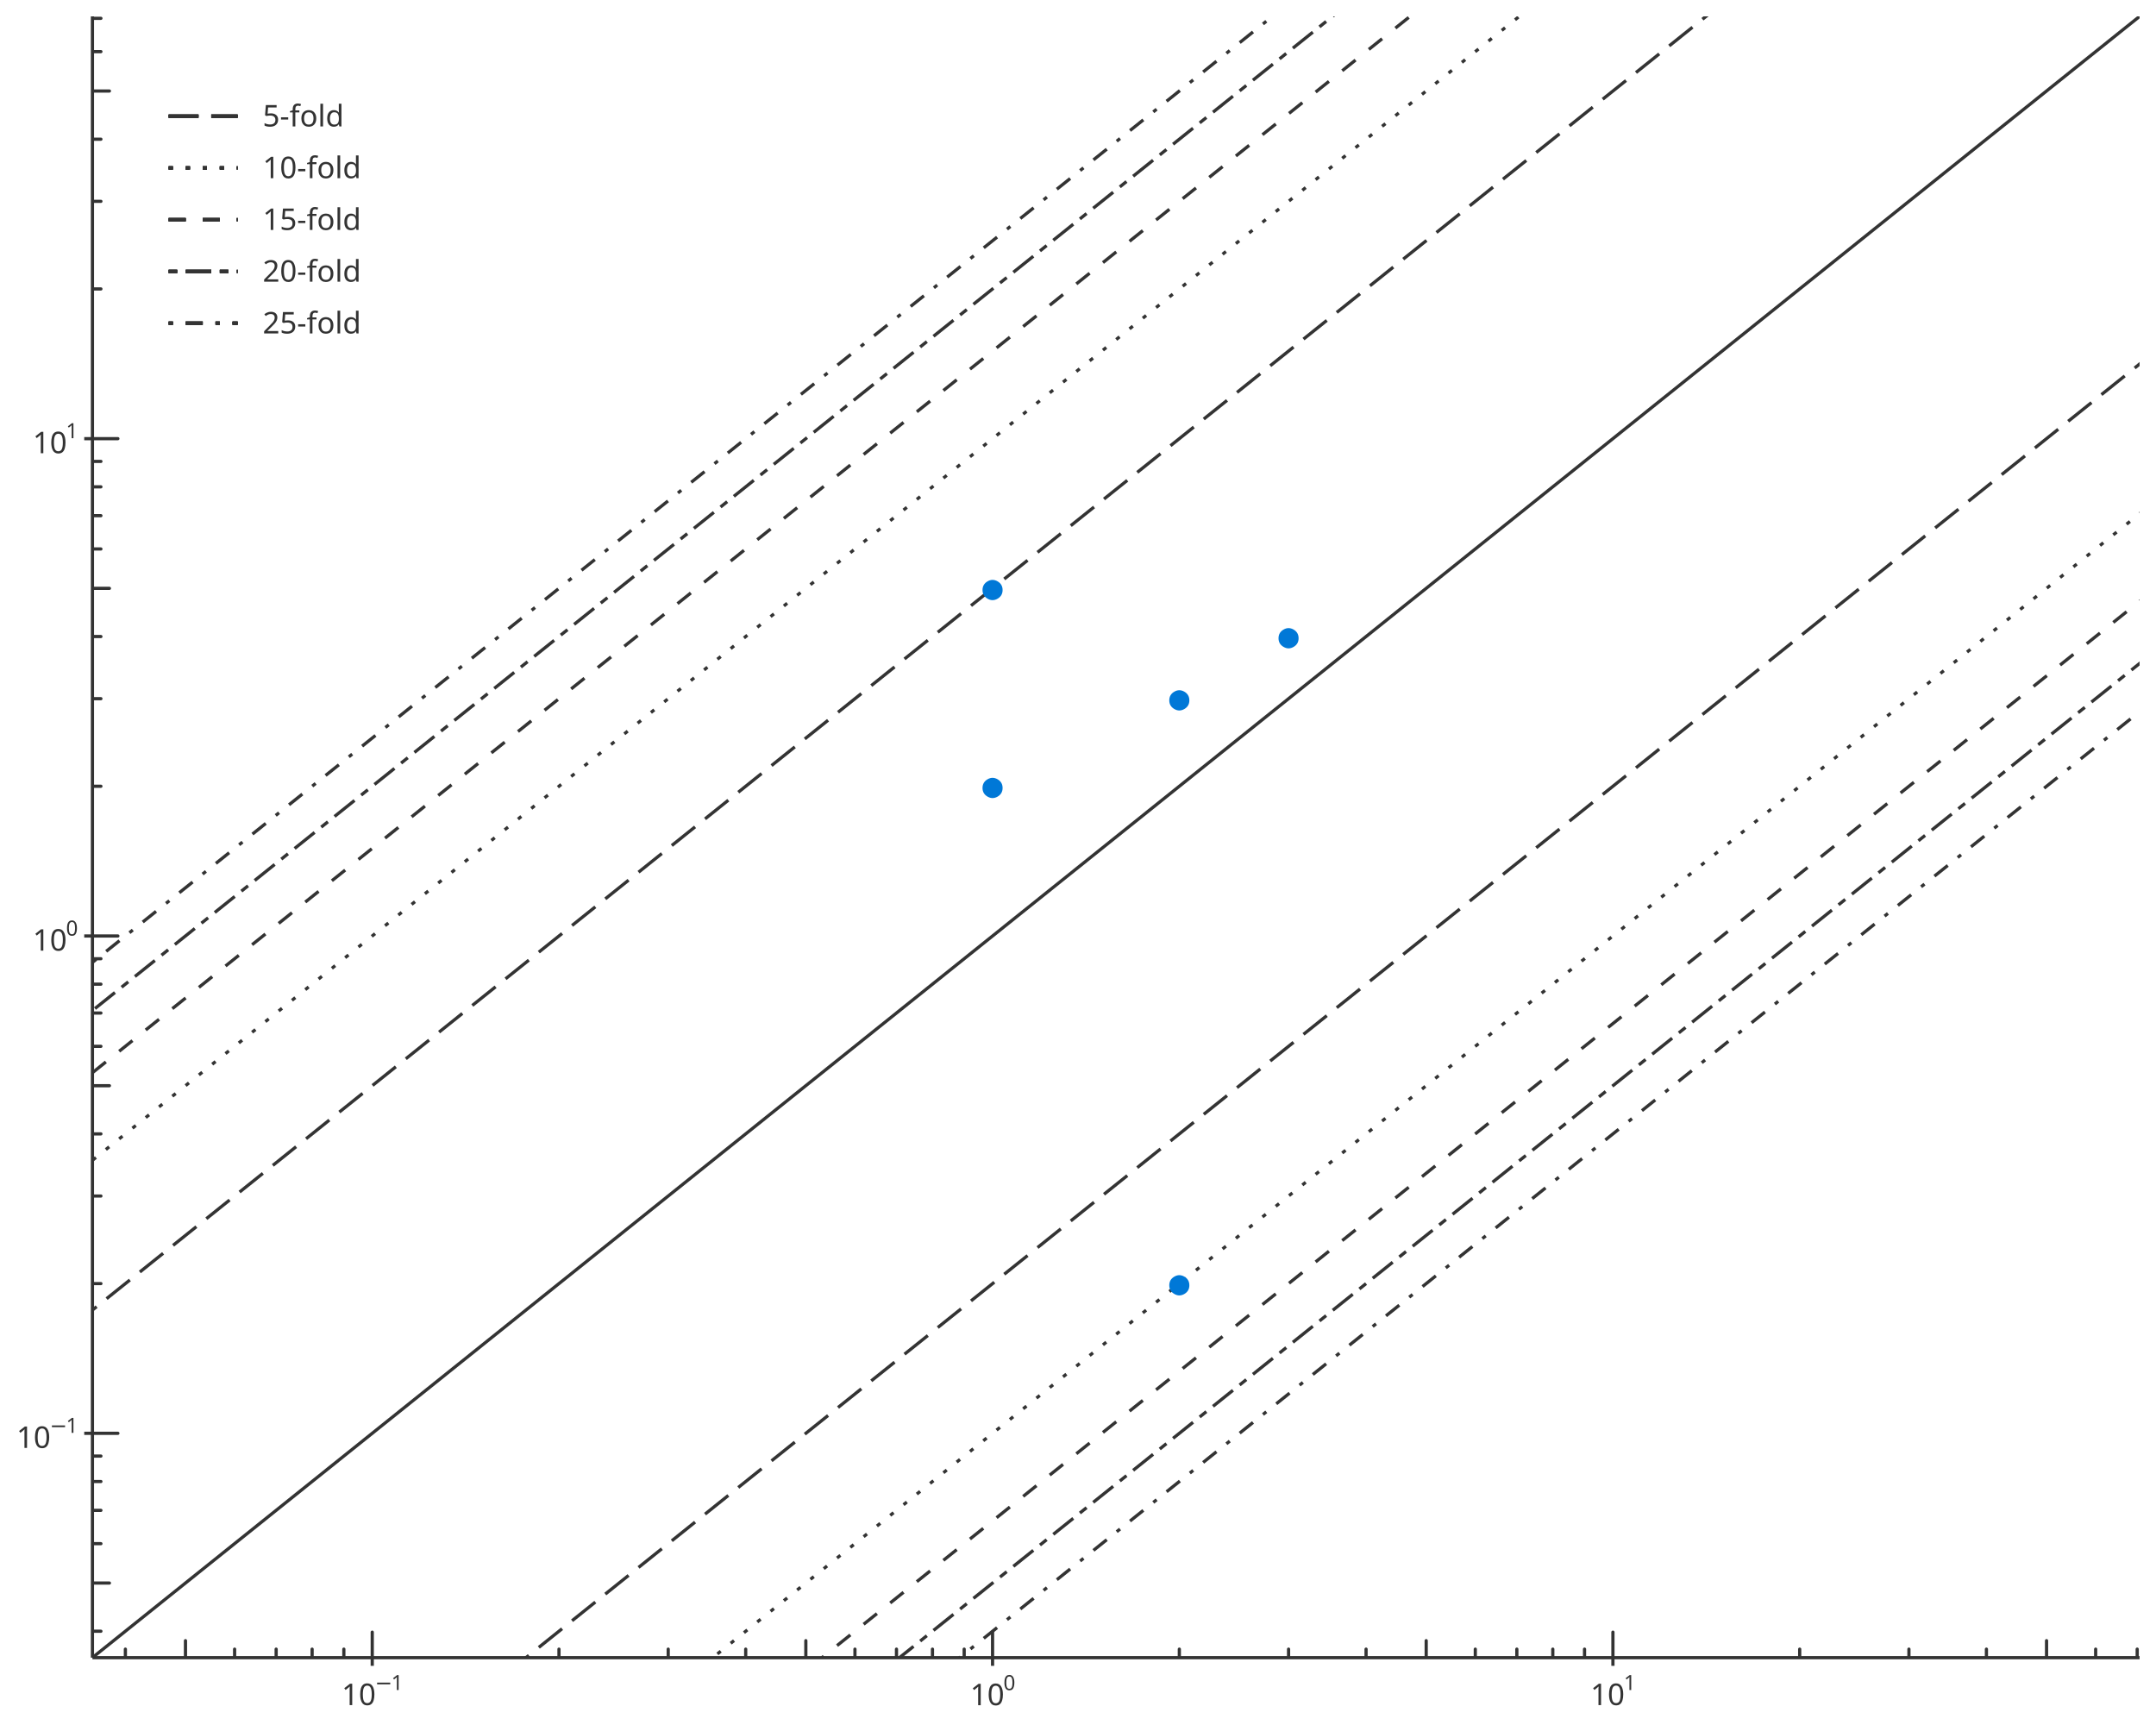
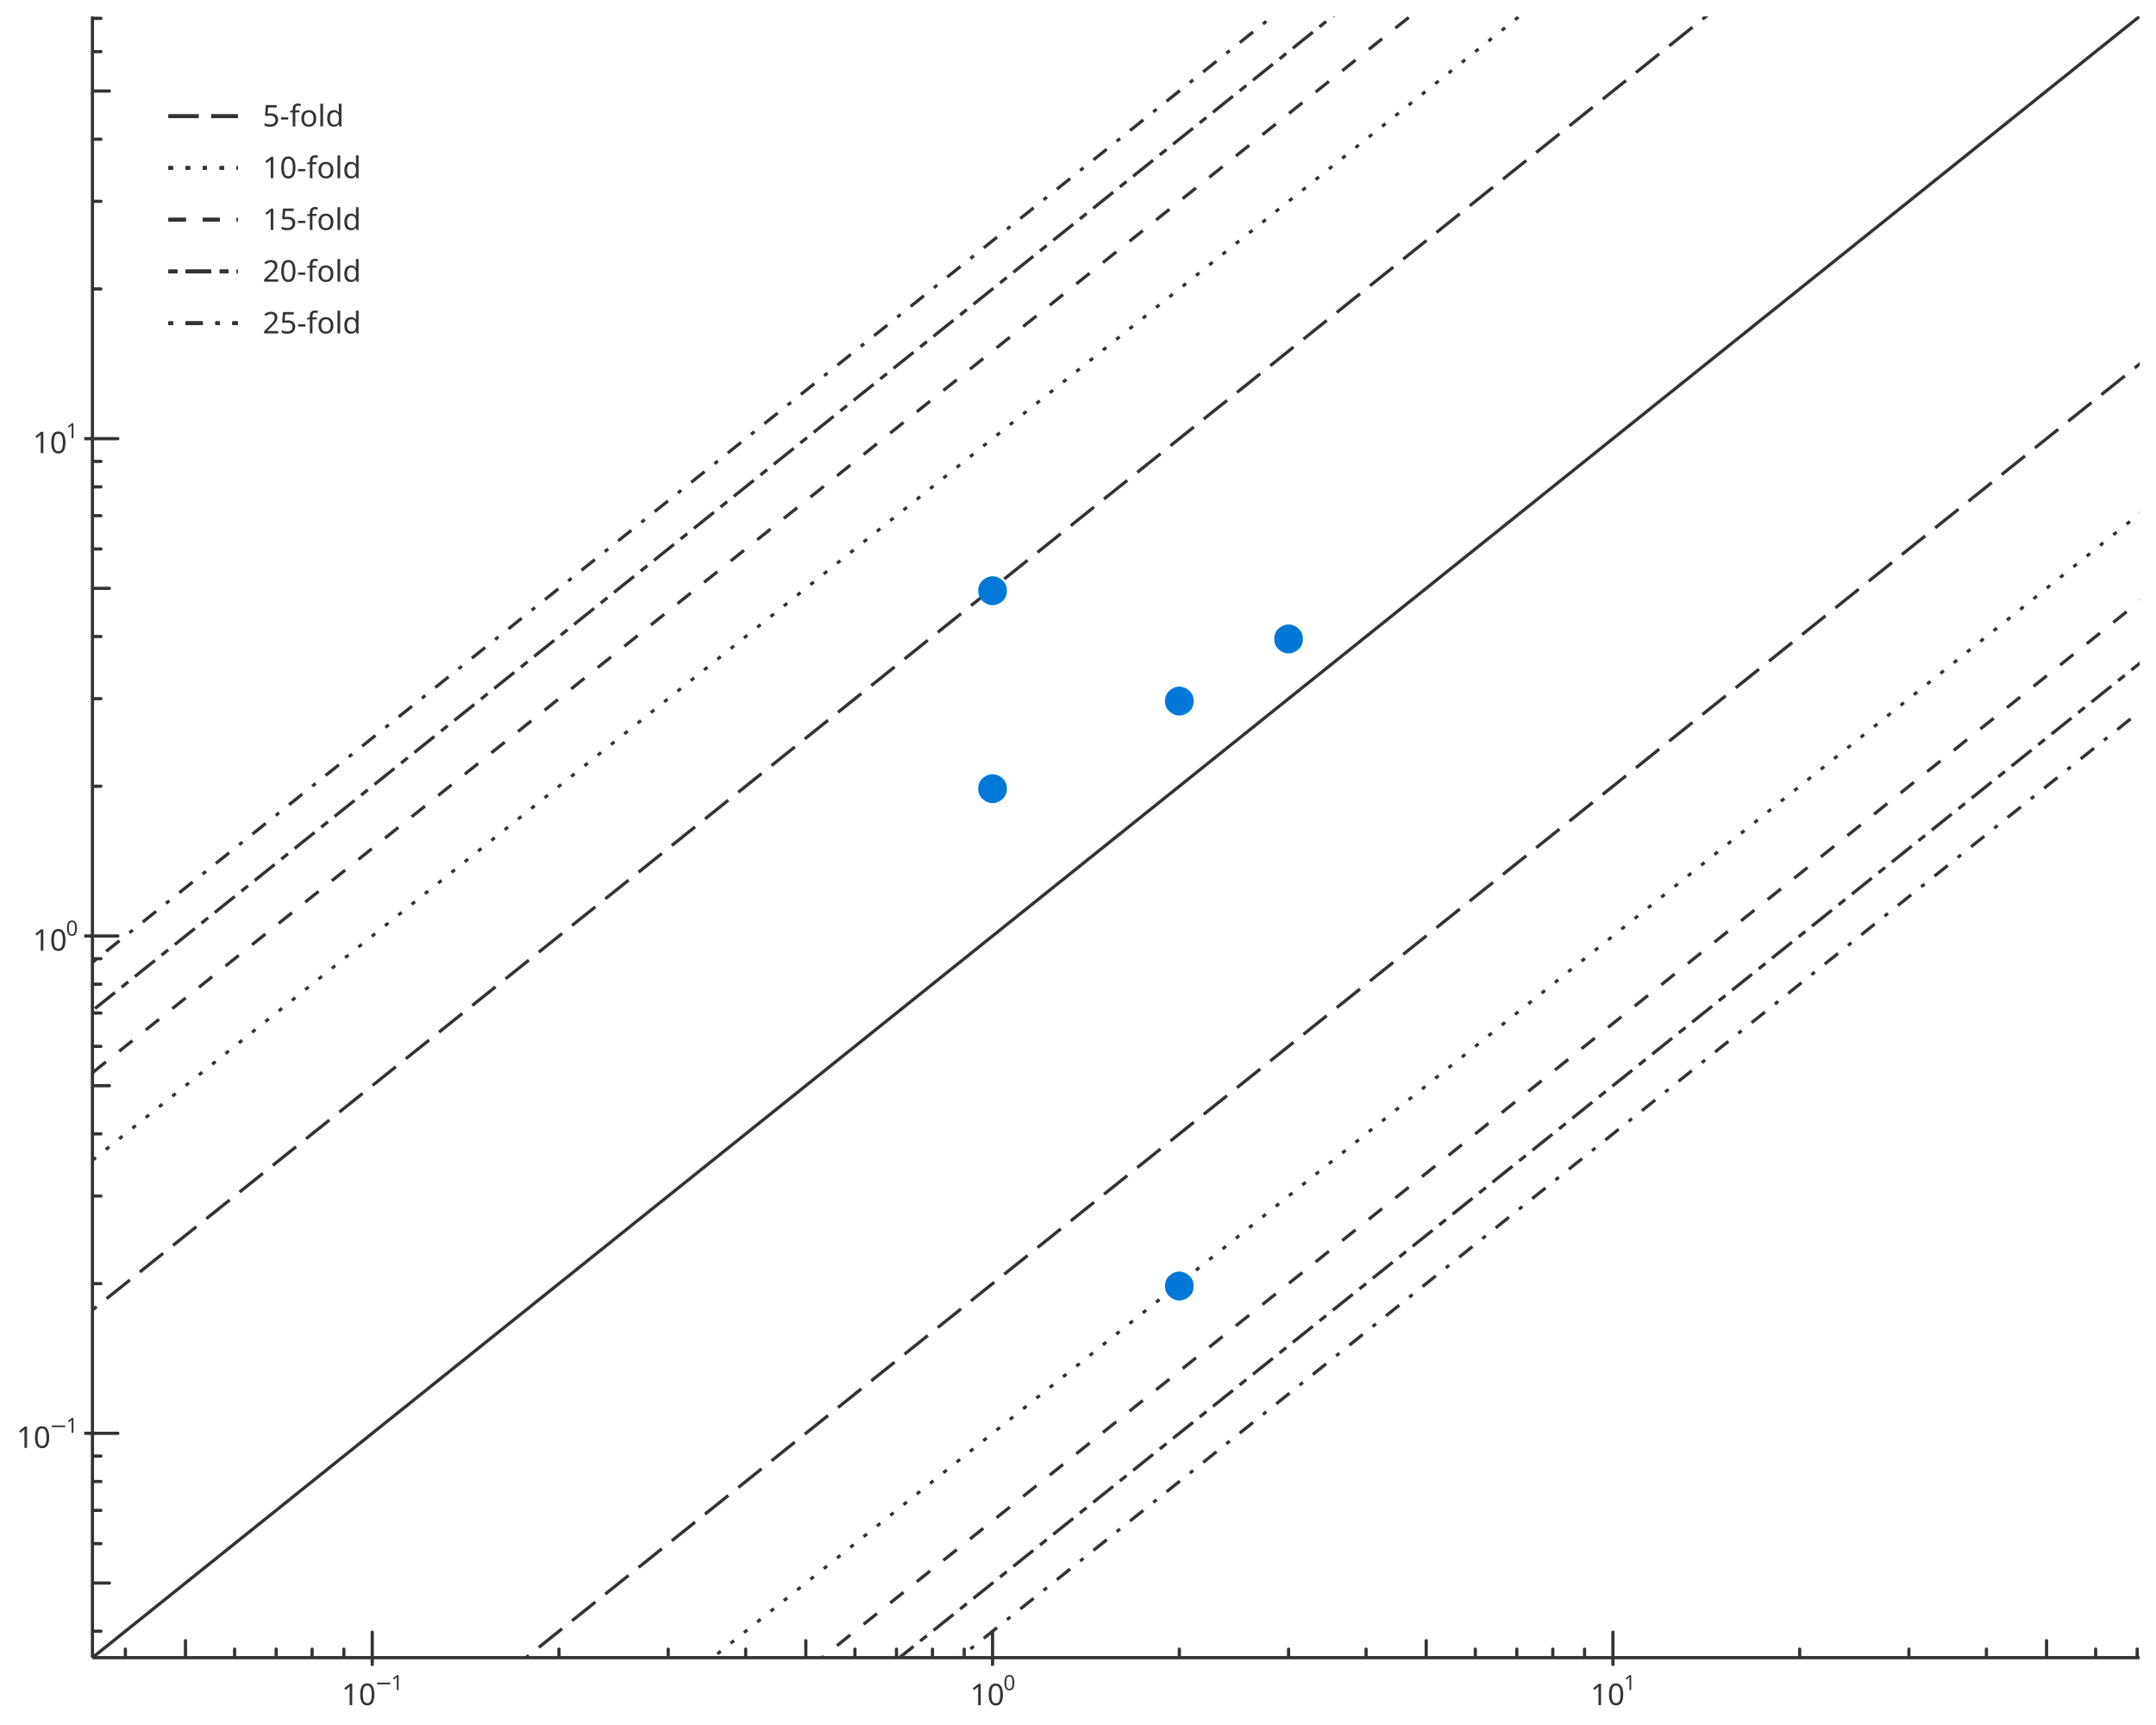
<svg xmlns="http://www.w3.org/2000/svg" class="svglite" data-engine-version="2.0" width="720.00pt" height="576.00pt" viewBox="0 0 720.00 576.00">
  <defs>
    <style type="text/css">
    .svglite line, .svglite polyline, .svglite polygon, .svglite path, .svglite rect, .svglite circle {
      fill: none;
      stroke: #000000;
      stroke-linecap: round;
      stroke-linejoin: round;
      stroke-miterlimit: 10.00;
    }
  </style>
  </defs>
  <rect width="100%" height="100%" style="stroke: none; fill: #FFFFFF;" />
  <defs>
    <clipPath id="cpMC4wMHw3MjAuMDB8MC4wMHw1NzYuMDA=">
      <rect x="0.00" y="0.00" width="720.00" height="576.00" />
    </clipPath>
  </defs>
  <g clip-path="url(#cpMC4wMHw3MjAuMDB8MC4wMHw1NzYuMDA=)">
    <rect x="0.00" y="0.00" width="720.00" height="576.00" style="stroke-width: 1.07; stroke: none; fill: #FFFFFF;" />
  </g>
  <defs>
    <clipPath id="cpMzAuODd8NzE0LjUyfDUuNDh8NTUzLjUx">
      <rect x="30.87" y="5.48" width="683.65" height="548.03" />
    </clipPath>
  </defs>
  <g clip-path="url(#cpMzAuODd8NzE0LjUyfDUuNDh8NTUzLjUx)">
    <rect x="30.87" y="5.48" width="683.65" height="548.03" style="stroke-width: 1.07; stroke: none; fill: #FFFFFF;" />
  </g>
  <g clip-path="url(#cpMC4wMHw3MjAuMDB8MC4wMHw1NzYuMDA=)">
</g>
  <g clip-path="url(#cpMzAuODd8NzE0LjUyfDUuNDh8NTUzLjUx)">
</g>
  <g clip-path="url(#cpMC4wMHw3MjAuMDB8MC4wMHw1NzYuMDA=)">
</g>
  <g clip-path="url(#cpMzAuODd8NzE0LjUyfDUuNDh8NTUzLjUx)">
</g>
  <g clip-path="url(#cpMC4wMHw3MjAuMDB8MC4wMHw1NzYuMDA=)">
</g>
  <g clip-path="url(#cpMzAuODd8NzE0LjUyfDUuNDh8NTUzLjUx)">
</g>
  <g clip-path="url(#cpMC4wMHw3MjAuMDB8MC4wMHw1NzYuMDA=)">
</g>
  <g clip-path="url(#cpMzAuODd8NzE0LjUyfDUuNDh8NTUzLjUx)">
</g>
  <g clip-path="url(#cpMC4wMHw3MjAuMDB8MC4wMHw1NzYuMDA=)">
</g>
  <g clip-path="url(#cpMzAuODd8NzE0LjUyfDUuNDh8NTUzLjUx)">
</g>
  <g clip-path="url(#cpMC4wMHw3MjAuMDB8MC4wMHw1NzYuMDA=)">
</g>
  <g clip-path="url(#cpMzAuODd8NzE0LjUyfDUuNDh8NTUzLjUx)">
</g>
  <g clip-path="url(#cpMC4wMHw3MjAuMDB8MC4wMHw1NzYuMDA=)">
</g>
  <g clip-path="url(#cpMzAuODd8NzE0LjUyfDUuNDh8NTUzLjUx)">
</g>
  <g clip-path="url(#cpMC4wMHw3MjAuMDB8MC4wMHw1NzYuMDA=)">
</g>
  <g clip-path="url(#cpMzAuODd8NzE0LjUyfDUuNDh8NTUzLjUx)">
</g>
  <g clip-path="url(#cpMC4wMHw3MjAuMDB8MC4wMHw1NzYuMDA=)">
</g>
  <g clip-path="url(#cpMzAuODd8NzE0LjUyfDUuNDh8NTUzLjUx)">
</g>
  <g clip-path="url(#cpMC4wMHw3MjAuMDB8MC4wMHw1NzYuMDA=)">
</g>
  <g clip-path="url(#cpMzAuODd8NzE0LjUyfDUuNDh8NTUzLjUx)">
</g>
  <g clip-path="url(#cpMC4wMHw3MjAuMDB8MC4wMHw1NzYuMDA=)">
</g>
  <g clip-path="url(#cpMzAuODd8NzE0LjUyfDUuNDh8NTUzLjUx)">
</g>
  <g clip-path="url(#cpMC4wMHw3MjAuMDB8MC4wMHw1NzYuMDA=)">
</g>
  <g clip-path="url(#cpMzAuODd8NzE0LjUyfDUuNDh8NTUzLjUx)">
</g>
  <g clip-path="url(#cpMC4wMHw3MjAuMDB8MC4wMHw1NzYuMDA=)">
</g>
  <g clip-path="url(#cpMzAuODd8NzE0LjUyfDUuNDh8NTUzLjUx)">
</g>
  <g clip-path="url(#cpMC4wMHw3MjAuMDB8MC4wMHw1NzYuMDA=)">
</g>
  <g clip-path="url(#cpMzAuODd8NzE0LjUyfDUuNDh8NTUzLjUx)">
</g>
  <g clip-path="url(#cpMC4wMHw3MjAuMDB8MC4wMHw1NzYuMDA=)">
</g>
  <g clip-path="url(#cpMzAuODd8NzE0LjUyfDUuNDh8NTUzLjUx)">
</g>
  <g clip-path="url(#cpMC4wMHw3MjAuMDB8MC4wMHw1NzYuMDA=)">
</g>
  <g clip-path="url(#cpMzAuODd8NzE0LjUyfDUuNDh8NTUzLjUx)">
    <line x1="-652.79" y1="1101.53" x2="1398.17" y2="-542.55" style="stroke-width: 1.07; stroke: #333333; stroke-linecap: butt;" />
    <line x1="-652.79" y1="985.46" x2="1398.17" y2="-658.62" style="stroke-width: 1.07; stroke: #333333; stroke-dasharray: 9.96,4.27; stroke-linecap: butt;" />
    <line x1="-652.79" y1="1217.61" x2="1398.17" y2="-426.47" style="stroke-width: 1.07; stroke: #333333; stroke-dasharray: 9.96,4.27; stroke-linecap: butt;" />
    <line x1="-652.79" y1="935.46" x2="1398.17" y2="-708.62" style="stroke-width: 1.07; stroke: #333333; stroke-dasharray: 1.42,4.27; stroke-linecap: butt;" />
    <line x1="-652.79" y1="1267.60" x2="1398.17" y2="-376.48" style="stroke-width: 1.07; stroke: #333333; stroke-dasharray: 1.42,4.27; stroke-linecap: butt;" />
    <line x1="-652.79" y1="906.22" x2="1398.17" y2="-737.86" style="stroke-width: 1.07; stroke: #333333; stroke-dasharray: 5.69,5.69; stroke-linecap: butt;" />
    <line x1="-652.79" y1="1296.85" x2="1398.17" y2="-347.24" style="stroke-width: 1.07; stroke: #333333; stroke-dasharray: 5.69,5.69; stroke-linecap: butt;" />
    <line x1="-652.79" y1="885.47" x2="1398.17" y2="-758.61" style="stroke-width: 1.07; stroke: #333333; stroke-dasharray: 2.85,2.85,8.54,2.85; stroke-linecap: butt;" />
    <line x1="-652.79" y1="1317.59" x2="1398.17" y2="-326.49" style="stroke-width: 1.07; stroke: #333333; stroke-dasharray: 2.85,2.85,8.54,2.85; stroke-linecap: butt;" />
    <line x1="-652.79" y1="869.38" x2="1398.17" y2="-774.70" style="stroke-width: 1.07; stroke: #333333; stroke-dasharray: 1.42,4.27,5.69,4.27; stroke-linecap: butt;" />
    <line x1="-652.79" y1="1333.69" x2="1398.17" y2="-310.39" style="stroke-width: 1.07; stroke: #333333; stroke-dasharray: 1.42,4.27,5.69,4.27; stroke-linecap: butt;" />
    <line x1="331.47" y1="196.46" x2="331.47" y2="196.46" style="stroke-width: 1.07; stroke: #0078D7; stroke-linecap: butt;" />
    <line x1="393.84" y1="428.61" x2="393.84" y2="428.61" style="stroke-width: 1.07; stroke: #0078D7; stroke-linecap: butt;" />
    <line x1="331.47" y1="262.54" x2="331.47" y2="262.54" style="stroke-width: 1.07; stroke: #0078D7; stroke-linecap: butt;" />
    <line x1="393.84" y1="233.30" x2="393.84" y2="233.30" style="stroke-width: 1.07; stroke: #0078D7; stroke-linecap: butt;" />
    <line x1="430.32" y1="212.55" x2="430.32" y2="212.55" style="stroke-width: 1.07; stroke: #0078D7; stroke-linecap: butt;" />
    <line x1="331.47" y1="196.46" x2="331.47" y2="196.46" style="stroke-width: 1.07; stroke: #0078D7; stroke-linecap: butt;" />
    <line x1="393.84" y1="428.61" x2="393.84" y2="428.61" style="stroke-width: 1.07; stroke: #0078D7; stroke-linecap: butt;" />
    <line x1="331.47" y1="262.54" x2="331.47" y2="262.54" style="stroke-width: 1.07; stroke: #0078D7; stroke-linecap: butt;" />
    <line x1="393.84" y1="233.30" x2="393.84" y2="233.30" style="stroke-width: 1.07; stroke: #0078D7; stroke-linecap: butt;" />
    <line x1="430.32" y1="212.55" x2="430.32" y2="212.55" style="stroke-width: 1.07; stroke: #0078D7; stroke-linecap: butt;" />
    <text x="331.47" y="196.70" text-anchor="middle" style="font-size: 0.94px; fill: #0078D7; font-family: sans;" textLength="0.25px" lengthAdjust="spacingAndGlyphs">|</text>
    <text x="393.84" y="428.86" text-anchor="middle" style="font-size: 0.94px; fill: #0078D7; font-family: sans;" textLength="0.25px" lengthAdjust="spacingAndGlyphs">|</text>
    <text x="331.47" y="262.79" text-anchor="middle" style="font-size: 0.94px; fill: #0078D7; font-family: sans;" textLength="0.25px" lengthAdjust="spacingAndGlyphs">|</text>
    <text x="393.84" y="233.54" text-anchor="middle" style="font-size: 0.94px; fill: #0078D7; font-family: sans;" textLength="0.25px" lengthAdjust="spacingAndGlyphs">|</text>
    <text x="430.32" y="212.79" text-anchor="middle" style="font-size: 0.94px; fill: #0078D7; font-family: sans;" textLength="0.25px" lengthAdjust="spacingAndGlyphs">|</text>
    <text x="331.47" y="196.70" text-anchor="middle" style="font-size: 0.94px; fill: #0078D7; font-family: sans;" textLength="0.25px" lengthAdjust="spacingAndGlyphs">|</text>
    <text x="393.84" y="428.86" text-anchor="middle" style="font-size: 0.94px; fill: #0078D7; font-family: sans;" textLength="0.25px" lengthAdjust="spacingAndGlyphs">|</text>
    <text x="331.47" y="262.79" text-anchor="middle" style="font-size: 0.94px; fill: #0078D7; font-family: sans;" textLength="0.25px" lengthAdjust="spacingAndGlyphs">|</text>
    <text x="393.84" y="233.54" text-anchor="middle" style="font-size: 0.94px; fill: #0078D7; font-family: sans;" textLength="0.25px" lengthAdjust="spacingAndGlyphs">|</text>
    <text x="430.32" y="212.79" text-anchor="middle" style="font-size: 0.94px; fill: #0078D7; font-family: sans;" textLength="0.25px" lengthAdjust="spacingAndGlyphs">|</text>
-     <text x="331.47" y="198.74" text-anchor="middle" style="font-size: 6.64px; fill: #0078D7; font-family: sans;" textLength="4.98px" lengthAdjust="spacingAndGlyphs">⬤</text>
-     <text x="393.84" y="430.90" text-anchor="middle" style="font-size: 6.64px; fill: #0078D7; font-family: sans;" textLength="4.98px" lengthAdjust="spacingAndGlyphs">⬤</text>
-     <text x="331.47" y="264.83" text-anchor="middle" style="font-size: 6.64px; fill: #0078D7; font-family: sans;" textLength="4.98px" lengthAdjust="spacingAndGlyphs">⬤</text>
-     <text x="393.84" y="235.58" text-anchor="middle" style="font-size: 6.64px; fill: #0078D7; font-family: sans;" textLength="4.98px" lengthAdjust="spacingAndGlyphs">⬤</text>
-     <text x="430.32" y="214.84" text-anchor="middle" style="font-size: 6.64px; fill: #0078D7; font-family: sans;" textLength="4.98px" lengthAdjust="spacingAndGlyphs">⬤</text>
+     <text x="331.47" y="199.72" text-anchor="middle" style="font-size: 9.48px; fill: #0078D7; font-family: sans;" textLength="7.11px" lengthAdjust="spacingAndGlyphs">⬤</text>
+     <text x="393.84" y="431.88" text-anchor="middle" style="font-size: 9.48px; fill: #0078D7; font-family: sans;" textLength="7.11px" lengthAdjust="spacingAndGlyphs">⬤</text>
+     <text x="331.47" y="265.81" text-anchor="middle" style="font-size: 9.48px; fill: #0078D7; font-family: sans;" textLength="7.11px" lengthAdjust="spacingAndGlyphs">⬤</text>
+     <text x="393.84" y="236.56" text-anchor="middle" style="font-size: 9.48px; fill: #0078D7; font-family: sans;" textLength="7.11px" lengthAdjust="spacingAndGlyphs">⬤</text>
+     <text x="430.32" y="215.81" text-anchor="middle" style="font-size: 9.48px; fill: #0078D7; font-family: sans;" textLength="7.11px" lengthAdjust="spacingAndGlyphs">⬤</text>
    <line x1="41.87" y1="553.51" x2="41.87" y2="550.67" style="stroke-width: 1.07; stroke: #333333;" />
    <line x1="61.94" y1="553.51" x2="61.94" y2="547.84" style="stroke-width: 1.07; stroke: #333333;" />
    <line x1="78.35" y1="553.51" x2="78.35" y2="550.67" style="stroke-width: 1.07; stroke: #333333;" />
    <line x1="92.22" y1="553.51" x2="92.22" y2="550.67" style="stroke-width: 1.07; stroke: #333333;" />
    <line x1="104.23" y1="553.51" x2="104.23" y2="550.67" style="stroke-width: 1.07; stroke: #333333;" />
    <line x1="114.83" y1="553.51" x2="114.83" y2="550.67" style="stroke-width: 1.07; stroke: #333333;" />
    <line x1="124.31" y1="553.51" x2="124.31" y2="545.00" style="stroke-width: 1.07; stroke: #333333;" />
    <line x1="186.67" y1="553.51" x2="186.67" y2="550.67" style="stroke-width: 1.07; stroke: #333333;" />
    <line x1="223.15" y1="553.51" x2="223.15" y2="550.67" style="stroke-width: 1.07; stroke: #333333;" />
    <line x1="249.03" y1="553.51" x2="249.03" y2="550.67" style="stroke-width: 1.07; stroke: #333333;" />
    <line x1="269.11" y1="553.51" x2="269.11" y2="547.84" style="stroke-width: 1.07; stroke: #333333;" />
    <line x1="285.51" y1="553.51" x2="285.51" y2="550.67" style="stroke-width: 1.07; stroke: #333333;" />
    <line x1="299.38" y1="553.51" x2="299.38" y2="550.67" style="stroke-width: 1.07; stroke: #333333;" />
    <line x1="311.40" y1="553.51" x2="311.40" y2="550.67" style="stroke-width: 1.07; stroke: #333333;" />
    <line x1="321.99" y1="553.51" x2="321.99" y2="550.67" style="stroke-width: 1.07; stroke: #333333;" />
    <line x1="331.47" y1="553.51" x2="331.47" y2="545.00" style="stroke-width: 1.07; stroke: #333333;" />
    <line x1="393.84" y1="553.51" x2="393.84" y2="550.67" style="stroke-width: 1.07; stroke: #333333;" />
    <line x1="430.32" y1="553.51" x2="430.32" y2="550.67" style="stroke-width: 1.07; stroke: #333333;" />
    <line x1="456.20" y1="553.51" x2="456.20" y2="550.67" style="stroke-width: 1.07; stroke: #333333;" />
    <line x1="476.28" y1="553.51" x2="476.28" y2="547.84" style="stroke-width: 1.07; stroke: #333333;" />
    <line x1="492.68" y1="553.51" x2="492.68" y2="550.67" style="stroke-width: 1.07; stroke: #333333;" />
    <line x1="506.55" y1="553.51" x2="506.55" y2="550.67" style="stroke-width: 1.07; stroke: #333333;" />
    <line x1="518.56" y1="553.51" x2="518.56" y2="550.67" style="stroke-width: 1.07; stroke: #333333;" />
    <line x1="529.16" y1="553.51" x2="529.16" y2="550.67" style="stroke-width: 1.07; stroke: #333333;" />
    <line x1="538.64" y1="553.51" x2="538.64" y2="545.00" style="stroke-width: 1.07; stroke: #333333;" />
    <line x1="601.01" y1="553.51" x2="601.01" y2="550.67" style="stroke-width: 1.07; stroke: #333333;" />
    <line x1="637.49" y1="553.51" x2="637.49" y2="550.67" style="stroke-width: 1.07; stroke: #333333;" />
    <line x1="663.37" y1="553.51" x2="663.37" y2="550.67" style="stroke-width: 1.07; stroke: #333333;" />
    <line x1="683.45" y1="553.51" x2="683.45" y2="547.84" style="stroke-width: 1.07; stroke: #333333;" />
    <line x1="699.85" y1="553.51" x2="699.85" y2="550.67" style="stroke-width: 1.07; stroke: #333333;" />
    <line x1="713.72" y1="553.51" x2="713.72" y2="550.67" style="stroke-width: 1.07; stroke: #333333;" />
    <line x1="30.87" y1="544.69" x2="33.70" y2="544.69" style="stroke-width: 1.07; stroke: #333333;" />
    <line x1="30.87" y1="528.60" x2="36.54" y2="528.60" style="stroke-width: 1.07; stroke: #333333;" />
    <line x1="30.87" y1="515.45" x2="33.70" y2="515.45" style="stroke-width: 1.07; stroke: #333333;" />
    <line x1="30.87" y1="504.33" x2="33.70" y2="504.33" style="stroke-width: 1.07; stroke: #333333;" />
    <line x1="30.87" y1="494.70" x2="33.70" y2="494.70" style="stroke-width: 1.07; stroke: #333333;" />
    <line x1="30.87" y1="486.20" x2="33.70" y2="486.20" style="stroke-width: 1.07; stroke: #333333;" />
    <line x1="30.87" y1="478.60" x2="39.37" y2="478.60" style="stroke-width: 1.07; stroke: #333333;" />
    <line x1="30.87" y1="428.61" x2="33.70" y2="428.61" style="stroke-width: 1.07; stroke: #333333;" />
    <line x1="30.87" y1="399.37" x2="33.70" y2="399.37" style="stroke-width: 1.07; stroke: #333333;" />
    <line x1="30.87" y1="378.62" x2="33.70" y2="378.62" style="stroke-width: 1.07; stroke: #333333;" />
    <line x1="30.87" y1="362.53" x2="36.54" y2="362.53" style="stroke-width: 1.07; stroke: #333333;" />
    <line x1="30.87" y1="349.38" x2="33.70" y2="349.38" style="stroke-width: 1.07; stroke: #333333;" />
    <line x1="30.87" y1="338.26" x2="33.70" y2="338.26" style="stroke-width: 1.07; stroke: #333333;" />
    <line x1="30.87" y1="328.63" x2="33.70" y2="328.63" style="stroke-width: 1.07; stroke: #333333;" />
    <line x1="30.87" y1="320.13" x2="33.70" y2="320.13" style="stroke-width: 1.07; stroke: #333333;" />
    <line x1="30.87" y1="312.54" x2="39.37" y2="312.54" style="stroke-width: 1.07; stroke: #333333;" />
    <line x1="30.87" y1="262.54" x2="33.70" y2="262.54" style="stroke-width: 1.07; stroke: #333333;" />
    <line x1="30.87" y1="233.30" x2="33.70" y2="233.30" style="stroke-width: 1.07; stroke: #333333;" />
    <line x1="30.87" y1="212.55" x2="33.70" y2="212.55" style="stroke-width: 1.07; stroke: #333333;" />
    <line x1="30.87" y1="196.46" x2="36.54" y2="196.46" style="stroke-width: 1.07; stroke: #333333;" />
    <line x1="30.87" y1="183.31" x2="33.70" y2="183.31" style="stroke-width: 1.07; stroke: #333333;" />
    <line x1="30.87" y1="172.19" x2="33.70" y2="172.19" style="stroke-width: 1.07; stroke: #333333;" />
    <line x1="30.87" y1="162.56" x2="33.70" y2="162.56" style="stroke-width: 1.07; stroke: #333333;" />
    <line x1="30.87" y1="154.07" x2="33.70" y2="154.07" style="stroke-width: 1.07; stroke: #333333;" />
    <line x1="30.87" y1="146.47" x2="39.37" y2="146.47" style="stroke-width: 1.07; stroke: #333333;" />
    <line x1="30.87" y1="96.48" x2="33.70" y2="96.48" style="stroke-width: 1.07; stroke: #333333;" />
    <line x1="30.87" y1="67.23" x2="33.70" y2="67.23" style="stroke-width: 1.07; stroke: #333333;" />
    <line x1="30.87" y1="46.48" x2="33.70" y2="46.48" style="stroke-width: 1.07; stroke: #333333;" />
    <line x1="30.87" y1="30.39" x2="36.54" y2="30.39" style="stroke-width: 1.07; stroke: #333333;" />
    <line x1="30.87" y1="17.24" x2="33.70" y2="17.24" style="stroke-width: 1.07; stroke: #333333;" />
    <line x1="30.87" y1="6.12" x2="33.70" y2="6.12" style="stroke-width: 1.07; stroke: #333333;" />
  </g>
  <g clip-path="url(#cpMC4wMHw3MjAuMDB8MC4wMHw1NzYuMDA=)">
    <polyline points="30.87,553.51 30.87,5.48 " style="stroke-width: 1.07; stroke: #333333; stroke-linecap: butt;" />
    <text x="5.48" y="483.48" style="font-size: 10.00px; fill: #333333; font-family: sans;" textLength="11.12px" lengthAdjust="spacingAndGlyphs">10</text>
    <text x="16.60" y="478.45" style="font-size: 7.00px; fill: #333333; font-family: sans;" textLength="5.44px" lengthAdjust="spacingAndGlyphs">−</text>
    <text x="22.04" y="478.45" style="font-size: 7.00px; fill: #333333; font-family: sans;" textLength="3.89px" lengthAdjust="spacingAndGlyphs">1</text>
    <text x="10.92" y="317.44" style="font-size: 10.00px; fill: #333333; font-family: sans;" textLength="11.12px" lengthAdjust="spacingAndGlyphs">10</text>
    <text x="22.04" y="312.42" style="font-size: 7.00px; fill: #333333; font-family: sans;" textLength="3.89px" lengthAdjust="spacingAndGlyphs">0</text>
    <text x="10.92" y="151.34" style="font-size: 10.00px; fill: #333333; font-family: sans;" textLength="11.12px" lengthAdjust="spacingAndGlyphs">10</text>
    <text x="22.04" y="146.32" style="font-size: 7.00px; fill: #333333; font-family: sans;" textLength="3.89px" lengthAdjust="spacingAndGlyphs">1</text>
    <polyline points="28.13,478.60 30.87,478.60 " style="stroke-width: 1.07; stroke: #333333; stroke-linecap: butt;" />
    <polyline points="28.13,312.54 30.87,312.54 " style="stroke-width: 1.07; stroke: #333333; stroke-linecap: butt;" />
    <polyline points="28.13,146.47 30.87,146.47 " style="stroke-width: 1.07; stroke: #333333; stroke-linecap: butt;" />
    <polyline points="30.87,553.51 714.52,553.51 " style="stroke-width: 1.07; stroke: #333333; stroke-linecap: butt;" />
    <polyline points="124.31,556.25 124.31,553.51 " style="stroke-width: 1.07; stroke: #333333; stroke-linecap: butt;" />
    <polyline points="331.47,556.25 331.47,553.51 " style="stroke-width: 1.07; stroke: #333333; stroke-linecap: butt;" />
    <polyline points="538.64,556.25 538.64,553.51 " style="stroke-width: 1.07; stroke: #333333; stroke-linecap: butt;" />
    <text x="114.08" y="569.35" style="font-size: 10.00px; fill: #333333; font-family: sans;" textLength="11.12px" lengthAdjust="spacingAndGlyphs">10</text>
    <text x="125.20" y="564.33" style="font-size: 7.00px; fill: #333333; font-family: sans;" textLength="5.44px" lengthAdjust="spacingAndGlyphs">−</text>
    <text x="130.64" y="564.33" style="font-size: 7.00px; fill: #333333; font-family: sans;" textLength="3.89px" lengthAdjust="spacingAndGlyphs">1</text>
    <text x="323.97" y="569.39" style="font-size: 10.00px; fill: #333333; font-family: sans;" textLength="11.12px" lengthAdjust="spacingAndGlyphs">10</text>
    <text x="335.09" y="564.36" style="font-size: 7.00px; fill: #333333; font-family: sans;" textLength="3.89px" lengthAdjust="spacingAndGlyphs">0</text>
    <text x="531.13" y="569.35" style="font-size: 10.00px; fill: #333333; font-family: sans;" textLength="11.12px" lengthAdjust="spacingAndGlyphs">10</text>
    <text x="542.26" y="564.33" style="font-size: 7.00px; fill: #333333; font-family: sans;" textLength="3.89px" lengthAdjust="spacingAndGlyphs">1</text>
    <rect x="47.96" y="19.18" width="75.81" height="102.84" style="stroke-width: 1.07; stroke: none; fill: #FFFFFF;" />
    <rect x="53.44" y="30.14" width="28.80" height="17.28" style="stroke-width: 1.07; stroke: none; fill: #FFFFFF;" />
    <line x1="56.32" y1="38.78" x2="79.36" y2="38.78" style="stroke-width: 1.07; stroke: #333333; stroke-dasharray: 9.96,4.27; stroke-linecap: butt;" />
    <line x1="56.32" y1="38.78" x2="79.36" y2="38.78" style="stroke-width: 1.07; stroke: #333333; stroke-dasharray: 9.96,4.27; stroke-linecap: butt;" />
    <line x1="56.32" y1="38.78" x2="79.36" y2="38.78" style="stroke-width: 1.07; stroke: #333333; stroke-dasharray: 9.96,4.27; stroke-linecap: butt;" />
    <line x1="56.32" y1="38.78" x2="79.36" y2="38.78" style="stroke-width: 1.07; stroke: #333333; stroke-dasharray: 9.96,4.27; stroke-linecap: butt;" />
    <line x1="56.32" y1="38.78" x2="79.36" y2="38.78" style="stroke-width: 1.07; stroke: #333333; stroke-dasharray: 9.96,4.27; stroke-linecap: butt;" />
    <line x1="56.32" y1="38.78" x2="79.36" y2="38.78" style="stroke-width: 1.07; stroke: #333333; stroke-dasharray: 9.96,4.27; stroke-linecap: butt;" />
    <rect x="53.44" y="47.42" width="28.80" height="17.28" style="stroke-width: 1.07; stroke: none; fill: #FFFFFF;" />
    <line x1="56.32" y1="56.06" x2="79.36" y2="56.06" style="stroke-width: 1.07; stroke: #333333; stroke-dasharray: 1.42,4.27; stroke-linecap: butt;" />
    <line x1="56.32" y1="56.06" x2="79.36" y2="56.06" style="stroke-width: 1.07; stroke: #333333; stroke-dasharray: 1.42,4.27; stroke-linecap: butt;" />
    <line x1="56.32" y1="56.06" x2="79.36" y2="56.06" style="stroke-width: 1.07; stroke: #333333; stroke-dasharray: 1.42,4.27; stroke-linecap: butt;" />
    <line x1="56.32" y1="56.06" x2="79.36" y2="56.06" style="stroke-width: 1.07; stroke: #333333; stroke-dasharray: 1.42,4.27; stroke-linecap: butt;" />
    <line x1="56.32" y1="56.06" x2="79.36" y2="56.06" style="stroke-width: 1.07; stroke: #333333; stroke-dasharray: 1.42,4.27; stroke-linecap: butt;" />
    <line x1="56.32" y1="56.06" x2="79.36" y2="56.06" style="stroke-width: 1.07; stroke: #333333; stroke-dasharray: 1.42,4.27; stroke-linecap: butt;" />
    <rect x="53.44" y="64.70" width="28.80" height="17.28" style="stroke-width: 1.07; stroke: none; fill: #FFFFFF;" />
    <line x1="56.32" y1="73.34" x2="79.36" y2="73.34" style="stroke-width: 1.07; stroke: #333333; stroke-dasharray: 5.69,5.69; stroke-linecap: butt;" />
    <line x1="56.32" y1="73.34" x2="79.36" y2="73.34" style="stroke-width: 1.07; stroke: #333333; stroke-dasharray: 5.69,5.69; stroke-linecap: butt;" />
    <line x1="56.32" y1="73.34" x2="79.36" y2="73.34" style="stroke-width: 1.07; stroke: #333333; stroke-dasharray: 5.69,5.69; stroke-linecap: butt;" />
    <line x1="56.32" y1="73.34" x2="79.36" y2="73.34" style="stroke-width: 1.07; stroke: #333333; stroke-dasharray: 5.69,5.69; stroke-linecap: butt;" />
    <line x1="56.32" y1="73.34" x2="79.36" y2="73.34" style="stroke-width: 1.07; stroke: #333333; stroke-dasharray: 5.69,5.69; stroke-linecap: butt;" />
    <line x1="56.32" y1="73.34" x2="79.36" y2="73.34" style="stroke-width: 1.07; stroke: #333333; stroke-dasharray: 5.69,5.69; stroke-linecap: butt;" />
    <rect x="53.44" y="81.98" width="28.80" height="17.28" style="stroke-width: 1.07; stroke: none; fill: #FFFFFF;" />
    <line x1="56.32" y1="90.62" x2="79.36" y2="90.62" style="stroke-width: 1.07; stroke: #333333; stroke-dasharray: 2.85,2.85,8.54,2.85; stroke-linecap: butt;" />
    <line x1="56.32" y1="90.62" x2="79.36" y2="90.62" style="stroke-width: 1.07; stroke: #333333; stroke-dasharray: 2.85,2.85,8.54,2.85; stroke-linecap: butt;" />
    <line x1="56.32" y1="90.62" x2="79.36" y2="90.62" style="stroke-width: 1.07; stroke: #333333; stroke-dasharray: 2.85,2.85,8.54,2.85; stroke-linecap: butt;" />
    <line x1="56.32" y1="90.62" x2="79.36" y2="90.62" style="stroke-width: 1.07; stroke: #333333; stroke-dasharray: 2.85,2.85,8.54,2.85; stroke-linecap: butt;" />
    <line x1="56.32" y1="90.62" x2="79.36" y2="90.62" style="stroke-width: 1.07; stroke: #333333; stroke-dasharray: 2.85,2.85,8.54,2.85; stroke-linecap: butt;" />
    <line x1="56.32" y1="90.62" x2="79.36" y2="90.62" style="stroke-width: 1.07; stroke: #333333; stroke-dasharray: 2.85,2.85,8.54,2.85; stroke-linecap: butt;" />
    <rect x="53.44" y="99.26" width="28.80" height="17.28" style="stroke-width: 1.07; stroke: none; fill: #FFFFFF;" />
    <line x1="56.32" y1="107.90" x2="79.36" y2="107.90" style="stroke-width: 1.07; stroke: #333333; stroke-dasharray: 1.42,4.27,5.69,4.27; stroke-linecap: butt;" />
    <line x1="56.32" y1="107.90" x2="79.36" y2="107.90" style="stroke-width: 1.07; stroke: #333333; stroke-dasharray: 1.42,4.27,5.69,4.27; stroke-linecap: butt;" />
    <line x1="56.32" y1="107.90" x2="79.36" y2="107.90" style="stroke-width: 1.07; stroke: #333333; stroke-dasharray: 1.42,4.27,5.69,4.27; stroke-linecap: butt;" />
    <line x1="56.32" y1="107.90" x2="79.36" y2="107.90" style="stroke-width: 1.07; stroke: #333333; stroke-dasharray: 1.42,4.27,5.69,4.27; stroke-linecap: butt;" />
    <line x1="56.32" y1="107.90" x2="79.36" y2="107.90" style="stroke-width: 1.07; stroke: #333333; stroke-dasharray: 1.42,4.27,5.69,4.27; stroke-linecap: butt;" />
    <line x1="56.32" y1="107.90" x2="79.36" y2="107.90" style="stroke-width: 1.07; stroke: #333333; stroke-dasharray: 1.42,4.27,5.69,4.27; stroke-linecap: butt;" />
    <text x="87.72" y="42.22" style="font-size: 10.00px; fill: #333333; font-family: sans;" textLength="25.01px" lengthAdjust="spacingAndGlyphs">5-fold</text>
    <text x="87.72" y="59.50" style="font-size: 10.00px; fill: #333333; font-family: sans;" textLength="30.58px" lengthAdjust="spacingAndGlyphs">10-fold</text>
    <text x="87.72" y="76.78" style="font-size: 10.00px; fill: #333333; font-family: sans;" textLength="30.58px" lengthAdjust="spacingAndGlyphs">15-fold</text>
    <text x="87.72" y="94.06" style="font-size: 10.00px; fill: #333333; font-family: sans;" textLength="30.58px" lengthAdjust="spacingAndGlyphs">20-fold</text>
    <text x="87.72" y="111.34" style="font-size: 10.00px; fill: #333333; font-family: sans;" textLength="30.58px" lengthAdjust="spacingAndGlyphs">25-fold</text>
  </g>
</svg>
